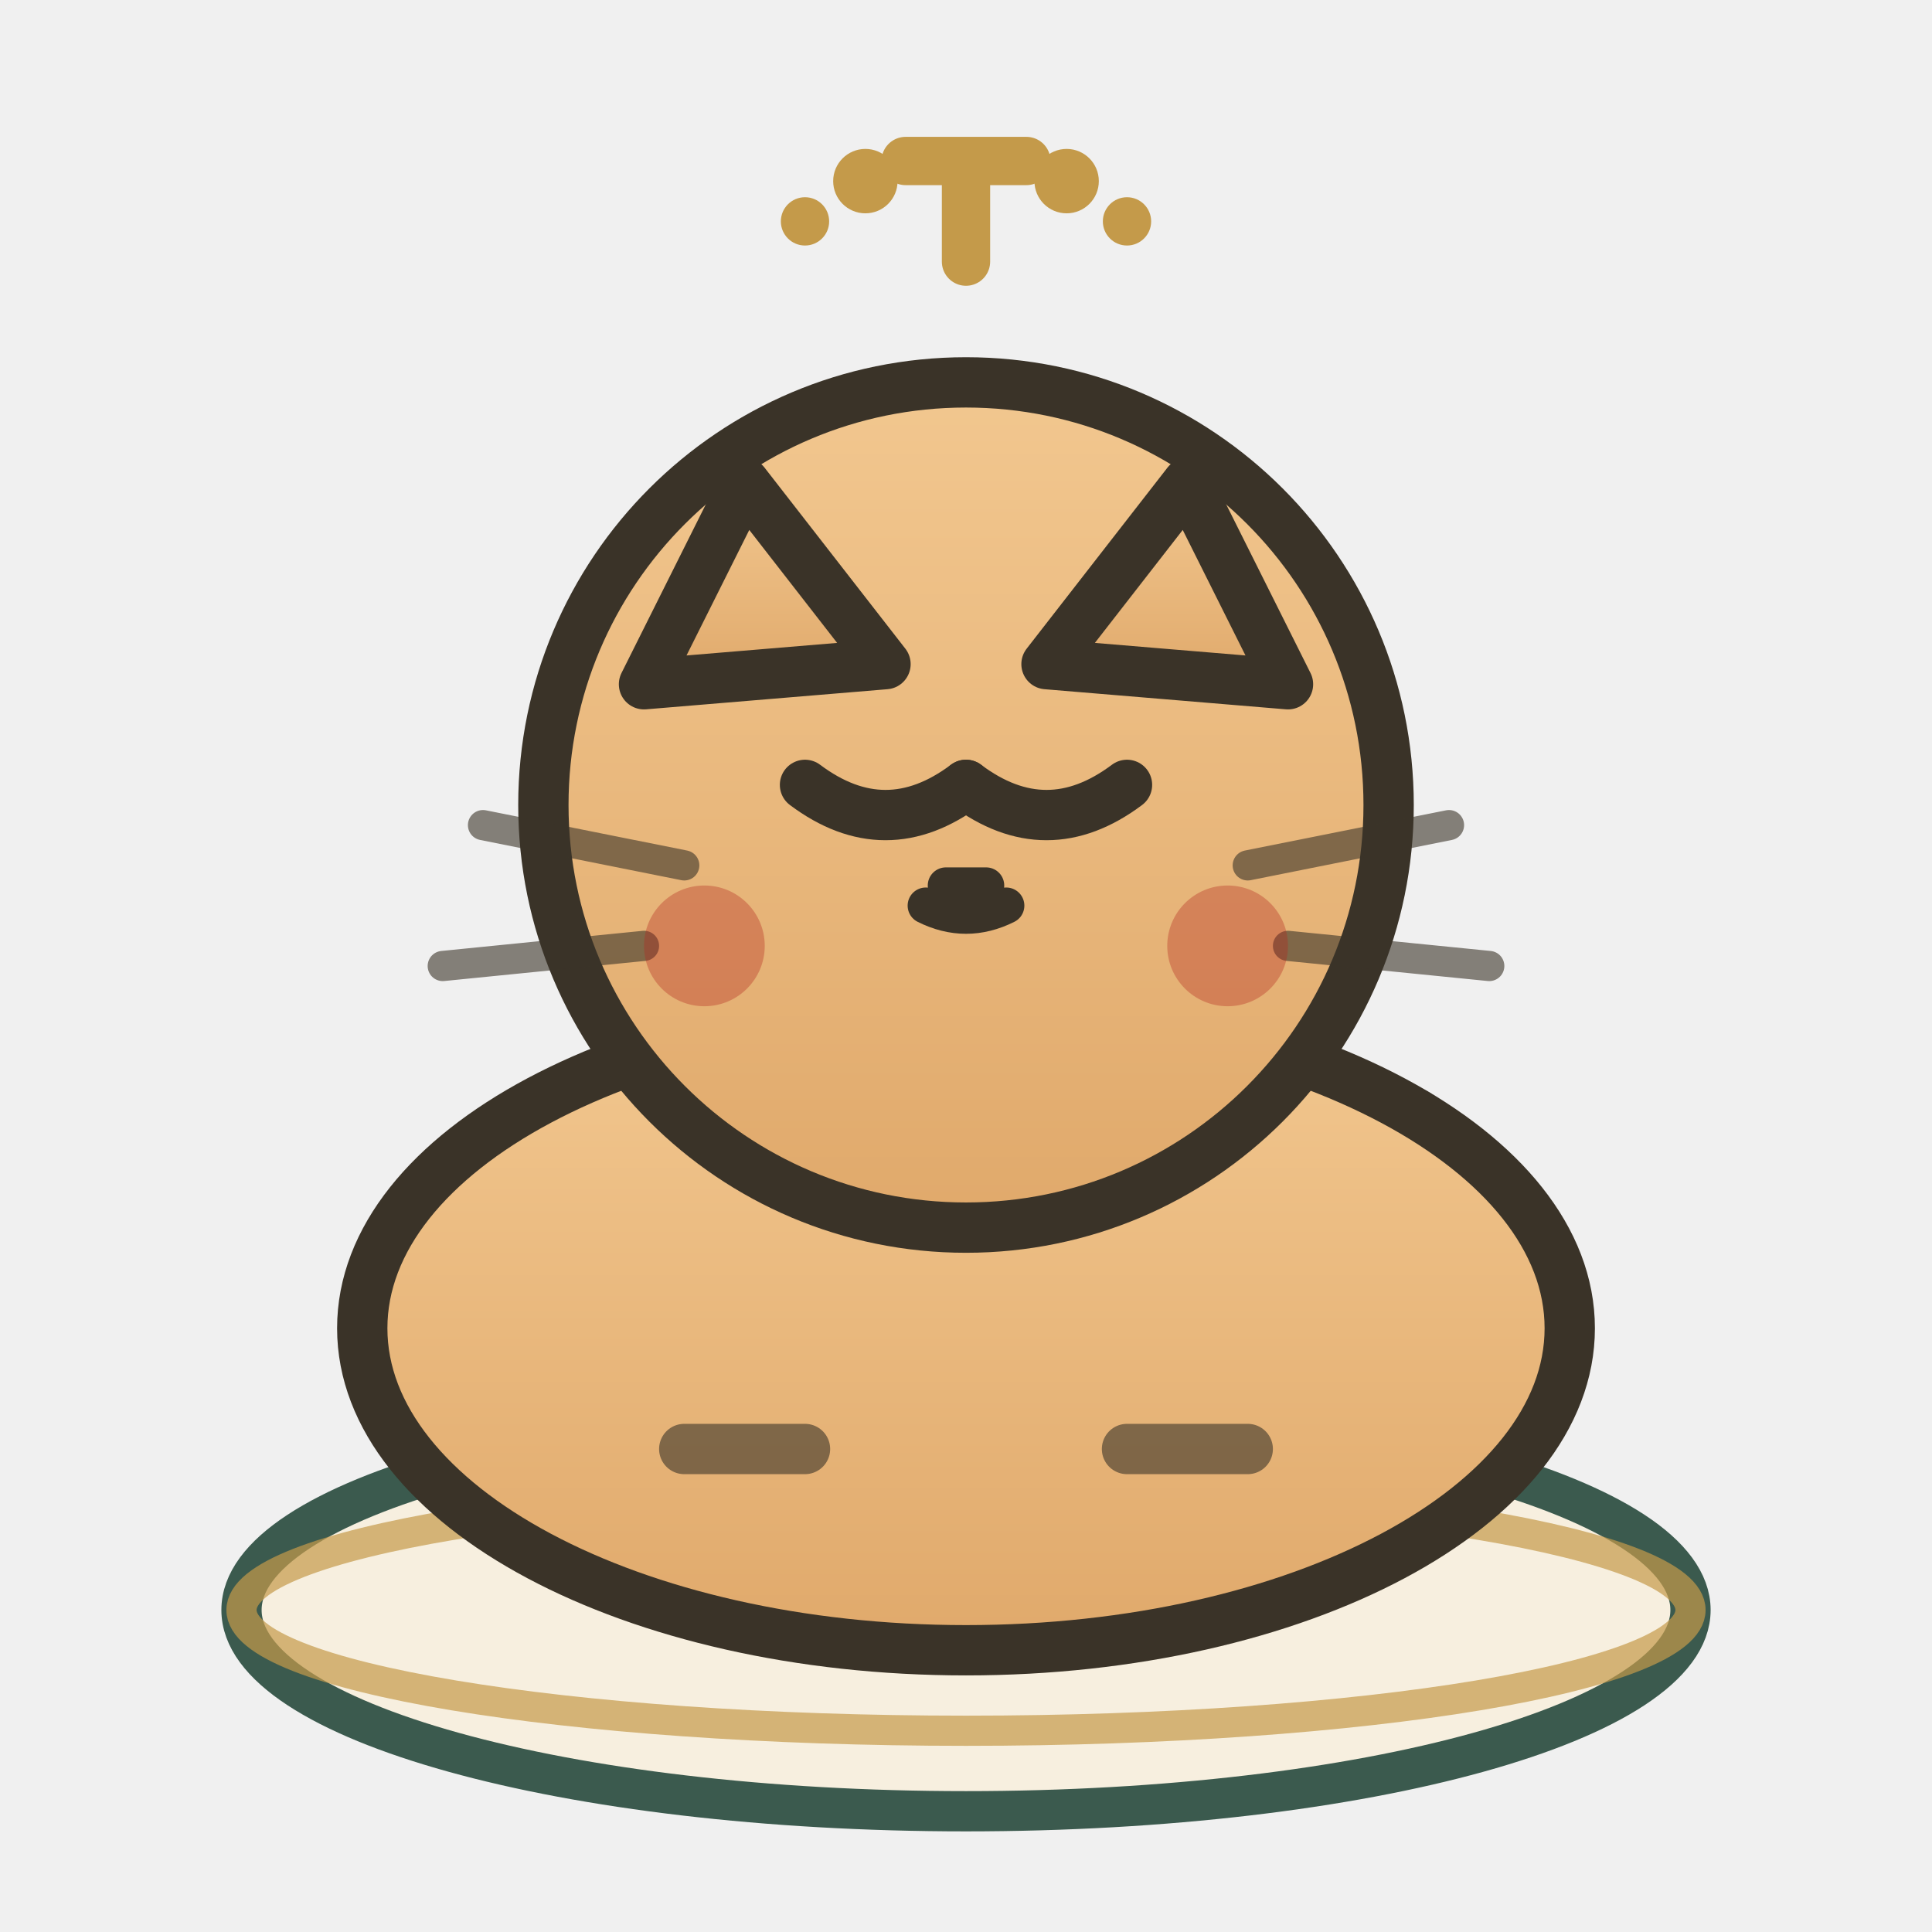
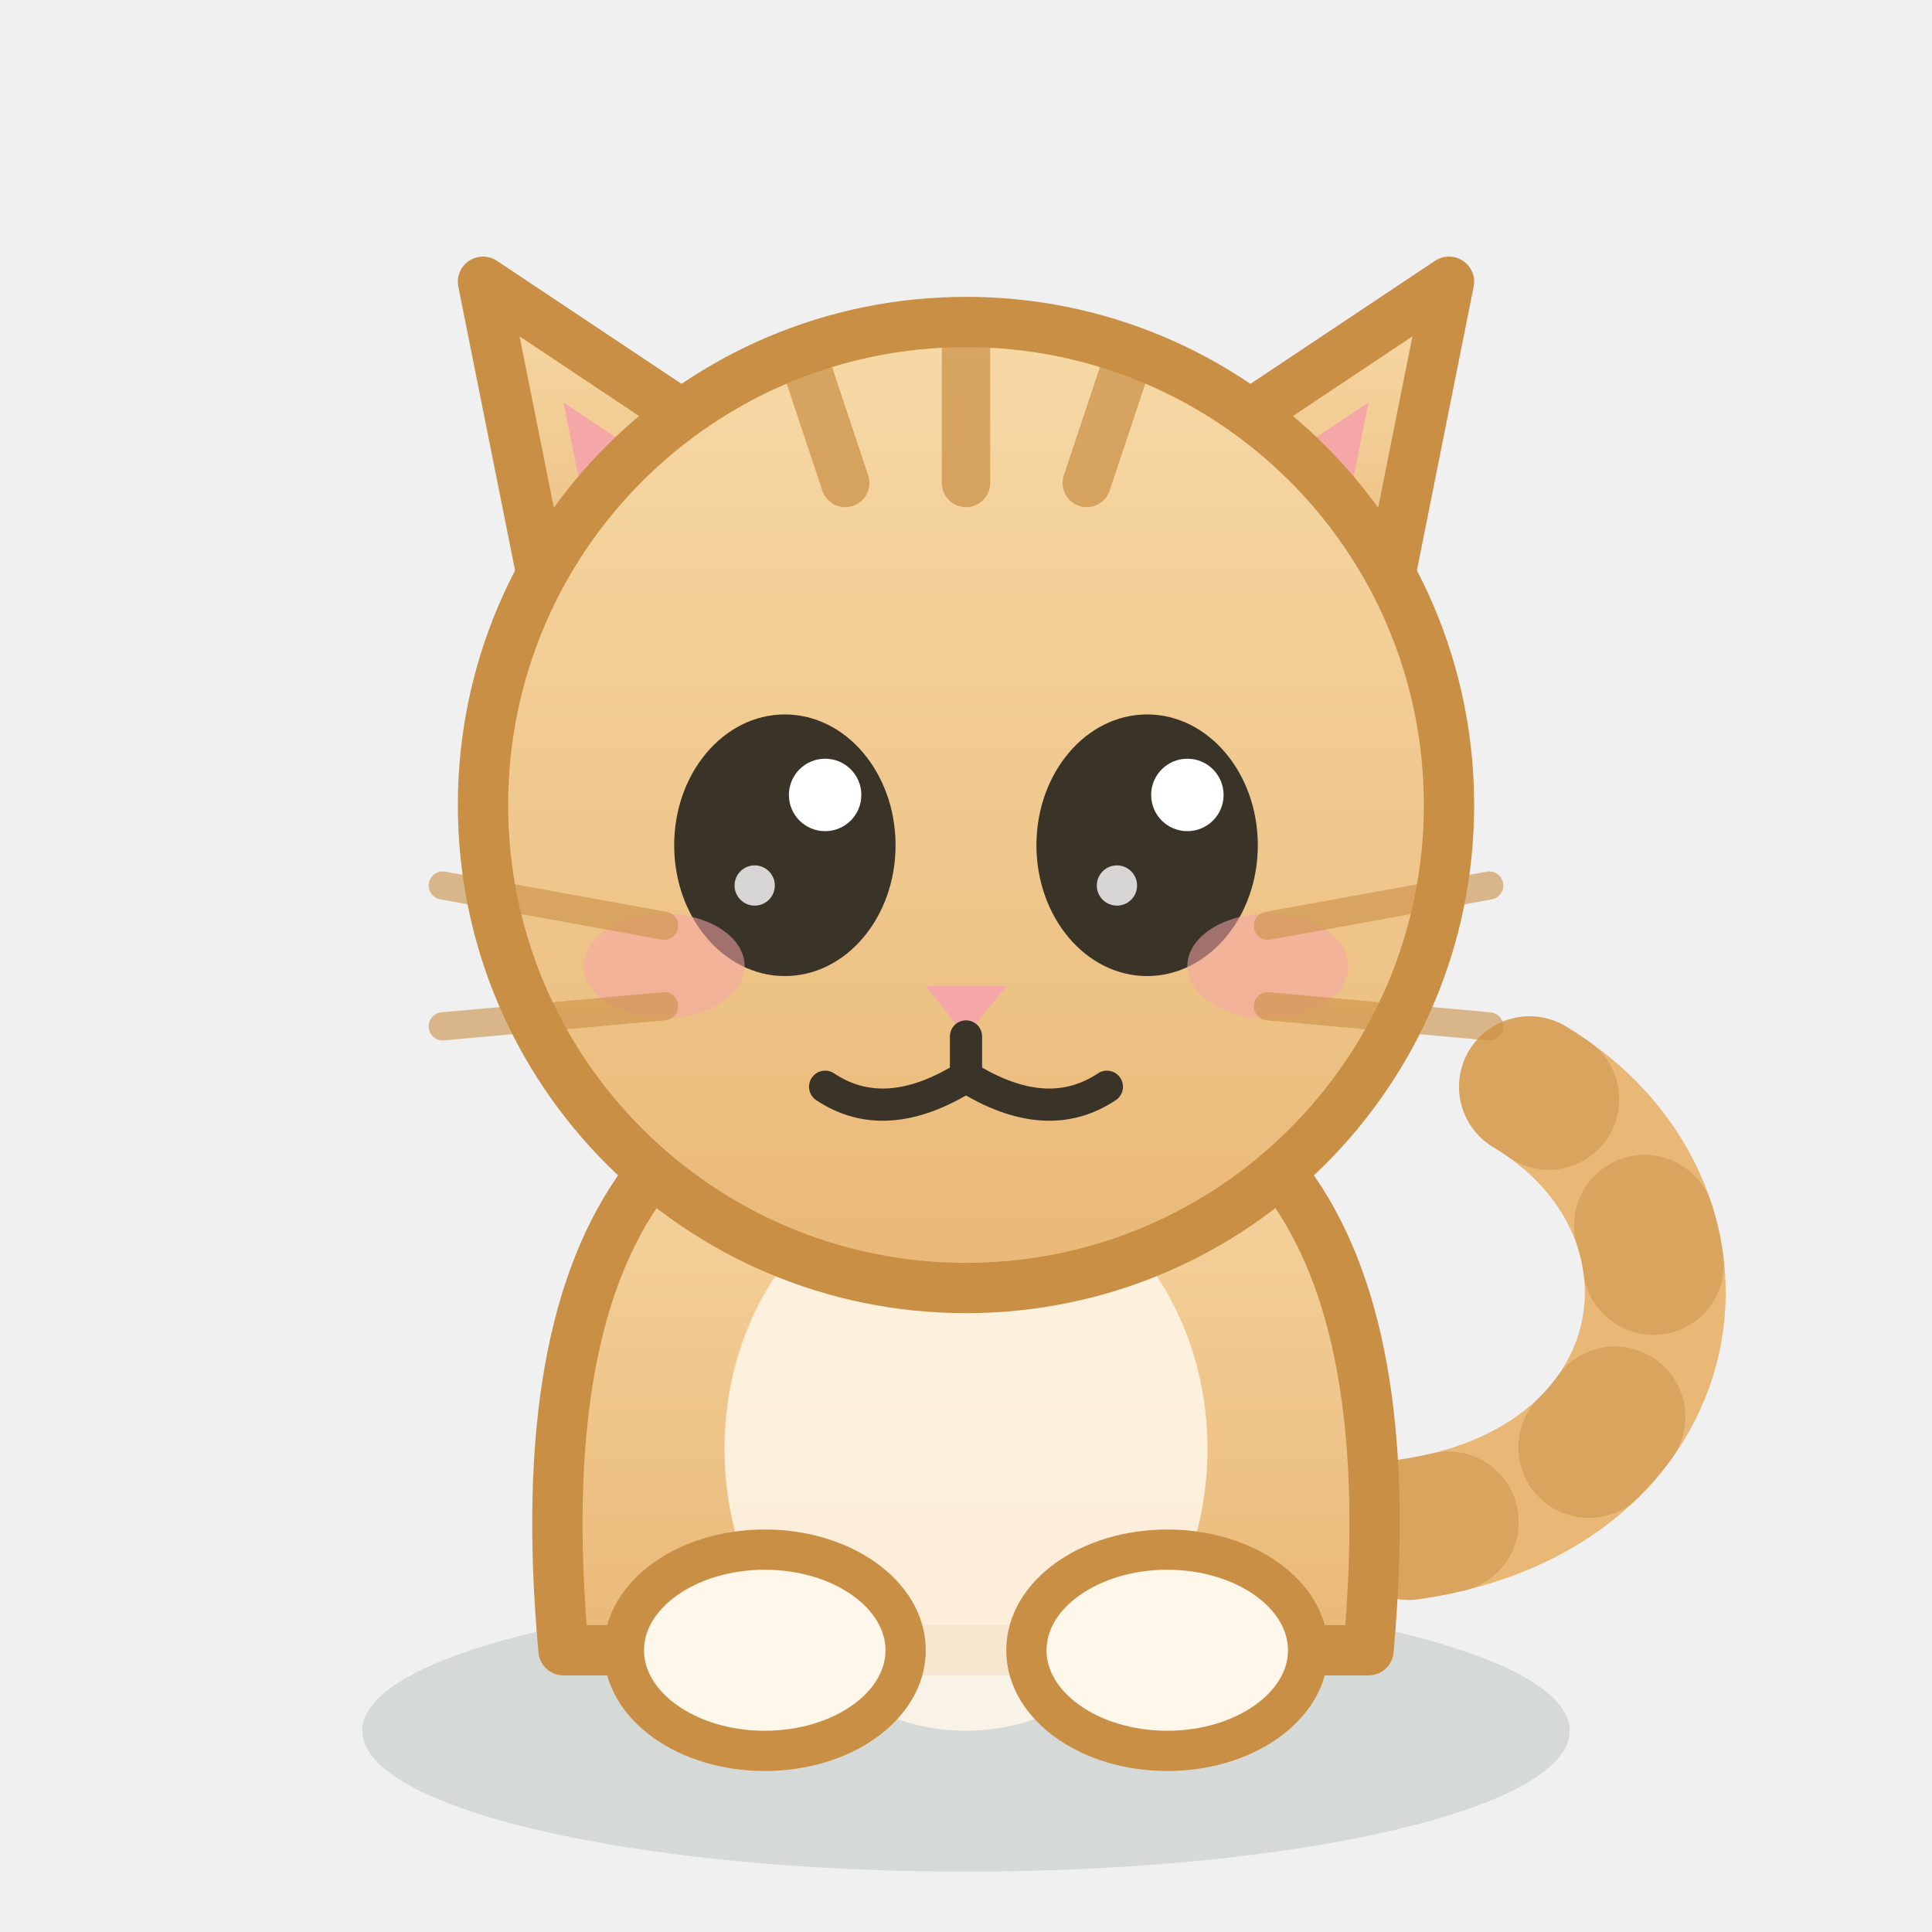
<svg xmlns="http://www.w3.org/2000/svg" viewBox="0 0 96 96" width="96" height="96" role="img" aria-label="摸鱼小猫">
  <defs>
    <linearGradient id="catBody" x1="0" y1="0" x2="0" y2="1">
-       <stop offset="0" stop-color="#f2c78f" />
-       <stop offset="1" stop-color="#e0a96b" />
+       <stop offset="0" stop-color="#f7d9a6" />
+       <stop offset="1" stop-color="#e9b877" />
    </linearGradient>
  </defs>
-   <ellipse cx="48" cy="80" rx="36" ry="10" fill="#f7efdf" stroke="#3b5a4e" stroke-width="2" />
-   <ellipse cx="48" cy="80" rx="36" ry="6" fill="none" stroke="#c49a4a" stroke-width="1.5" opacity="0.7" />
-   <path d="M60 74 C 74 78, 78 64, 70 56" fill="none" stroke="#3a3328" stroke-width="4" stroke-linecap="round" />
-   <ellipse cx="48" cy="66" rx="30" ry="16" fill="url(#catBody)" stroke="#3a3328" stroke-width="2.5" />
-   <path d="M34 72 L 40 72 M 56 72 L 62 72" stroke="#3a3328" stroke-width="2.5" stroke-linecap="round" opacity="0.6" />
-   <circle cx="48" cy="40" r="21" fill="url(#catBody)" stroke="#3a3328" stroke-width="2.5" />
-   <path d="M32 34 L 37 24 L 44 33 Z" fill="url(#catBody)" stroke="#3a3328" stroke-width="2.5" stroke-linejoin="round" />
-   <path d="M64 34 L 59 24 L 52 33 Z" fill="url(#catBody)" stroke="#3a3328" stroke-width="2.5" stroke-linejoin="round" />
-   <path d="M40 39 Q 44 42, 48 39" stroke="#3a3328" stroke-width="2.5" fill="none" stroke-linecap="round" />
-   <path d="M48 39 Q 52 42, 56 39" stroke="#3a3328" stroke-width="2.5" fill="none" stroke-linecap="round" />
-   <path d="M47 44 L 49 44 M46 45 Q 48 46, 50 45" stroke="#3a3328" stroke-width="1.8" fill="none" stroke-linecap="round" />
-   <path d="M34 43 L 24 41 M32 47 L 22 48 M62 43 L 72 41 M64 47 L 74 48" stroke="#3a3328" stroke-width="1.5" stroke-linecap="round" opacity="0.6" />
-   <circle cx="35" cy="47" r="3" fill="#b3261e" opacity="0.35" />
-   <circle cx="61" cy="47" r="3" fill="#b3261e" opacity="0.35" />
-   <path d="M45 8 h6 M48 8 v5" stroke="#c49a4a" stroke-width="2.4" stroke-linecap="round" />
-   <circle cx="43" cy="9" r="1.6" fill="#c49a4a" />
-   <circle cx="53" cy="9" r="1.6" fill="#c49a4a" />
-   <circle cx="40" cy="11" r="1.2" fill="#c49a4a" />
-   <circle cx="56" cy="11" r="1.2" fill="#c49a4a" />
+   <ellipse cx="48" cy="86" rx="30" ry="7" fill="#3b5a4e" opacity="0.15" />
+   <path d="M70 76 C 84 74, 86 60, 76 54" fill="none" stroke="#e9b877" stroke-width="7" stroke-linecap="round" />
+   <path d="M70 76 C 84 74, 86 60, 76 54" fill="none" stroke="#c98f45" stroke-width="7" stroke-linecap="round" stroke-dasharray="2 8" opacity="0.5" />
+   <path d="M28 82 C 26 60, 34 52, 48 52 C 62 52, 70 60, 68 82 Z" fill="url(#catBody)" stroke="#c98f45" stroke-width="2.5" stroke-linejoin="round" />
+   <ellipse cx="48" cy="72" rx="12" ry="14" fill="#fff7ea" opacity="0.85" />
+   <ellipse cx="38" cy="82" rx="7" ry="5" fill="#fff7ea" stroke="#c98f45" stroke-width="2" />
+   <ellipse cx="58" cy="82" rx="7" ry="5" fill="#fff7ea" stroke="#c98f45" stroke-width="2" />
+   <path d="M28 34 L 24 14 L 42 26 Z" fill="url(#catBody)" stroke="#c98f45" stroke-width="2.5" stroke-linejoin="round" />
+   <path d="M68 34 L 72 14 L 54 26 Z" fill="url(#catBody)" stroke="#c98f45" stroke-width="2.5" stroke-linejoin="round" />
+   <path d="M30 30 L 28 20 L 37 26 Z" fill="#f5a6a6" />
+   <path d="M66 30 L 68 20 L 59 26 Z" fill="#f5a6a6" />
+   <circle cx="48" cy="40" r="24" fill="url(#catBody)" stroke="#c98f45" stroke-width="2.5" />
+   <path d="M48 17 v7 M40 18 l2 6 M56 18 l-2 6" stroke="#c98f45" stroke-width="2.4" stroke-linecap="round" opacity="0.7" />
+   <ellipse cx="39" cy="42" rx="5.5" ry="6.5" fill="#3a3328" />
+   <ellipse cx="57" cy="42" rx="5.5" ry="6.5" fill="#3a3328" />
+   <circle cx="41" cy="39.5" r="1.8" fill="#fff" />
+   <circle cx="59" cy="39.5" r="1.8" fill="#fff" />
+   <circle cx="37.5" cy="44" r="1" fill="#fff" opacity="0.8" />
+   <circle cx="55.5" cy="44" r="1" fill="#fff" opacity="0.8" />
+   <path d="M46 49 L 50 49 L 48 51.5 Z" fill="#f5a6a6" />
+   <path d="M48 51.5 v2 M48 53.5 Q 44 56, 41 54 M48 53.5 Q 52 56, 55 54" stroke="#3a3328" stroke-width="1.6" fill="none" stroke-linecap="round" />
+   <ellipse cx="33" cy="48" rx="4" ry="2.6" fill="#f5a6a6" opacity="0.55" />
+   <ellipse cx="63" cy="48" rx="4" ry="2.6" fill="#f5a6a6" opacity="0.55" />
+   <path d="M33 46 L 22 44 M33 50 L 22 51 M63 46 L 74 44 M63 50 L 74 51" stroke="#c98f45" stroke-width="1.4" stroke-linecap="round" opacity="0.6" />
</svg>
